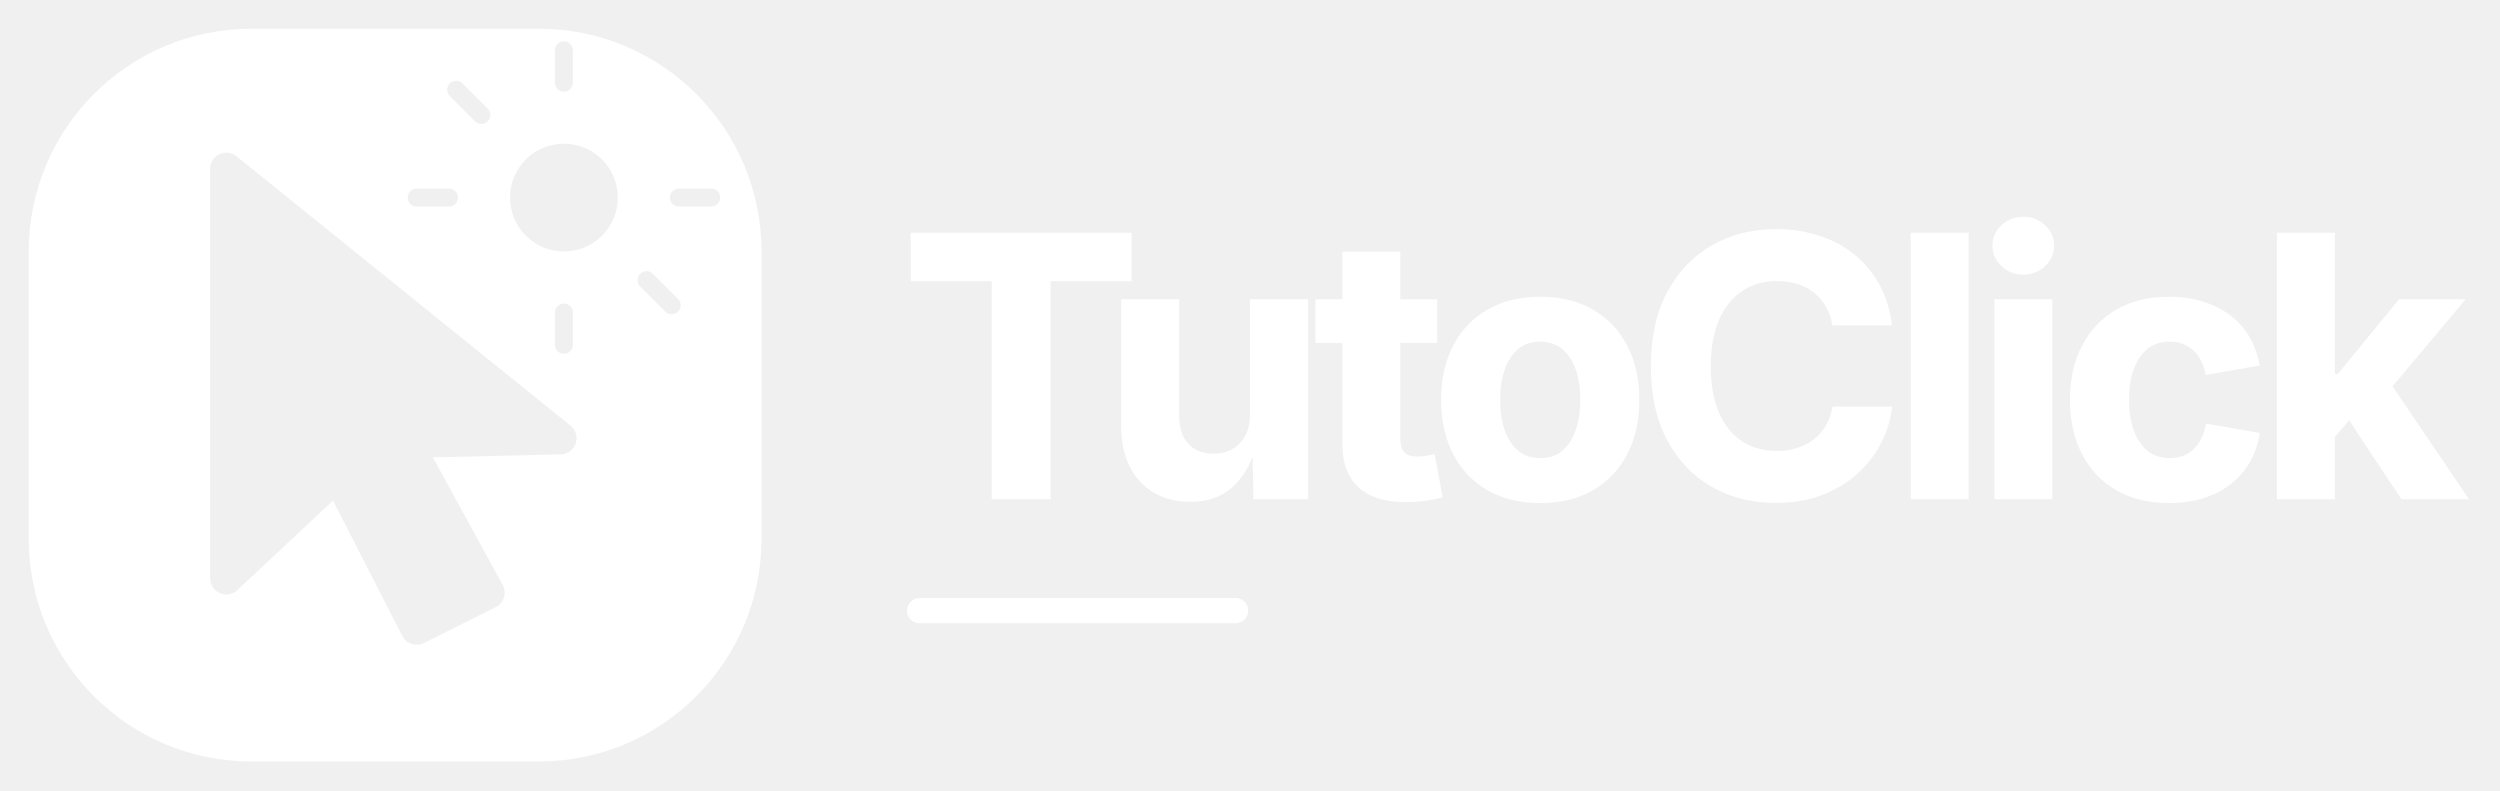
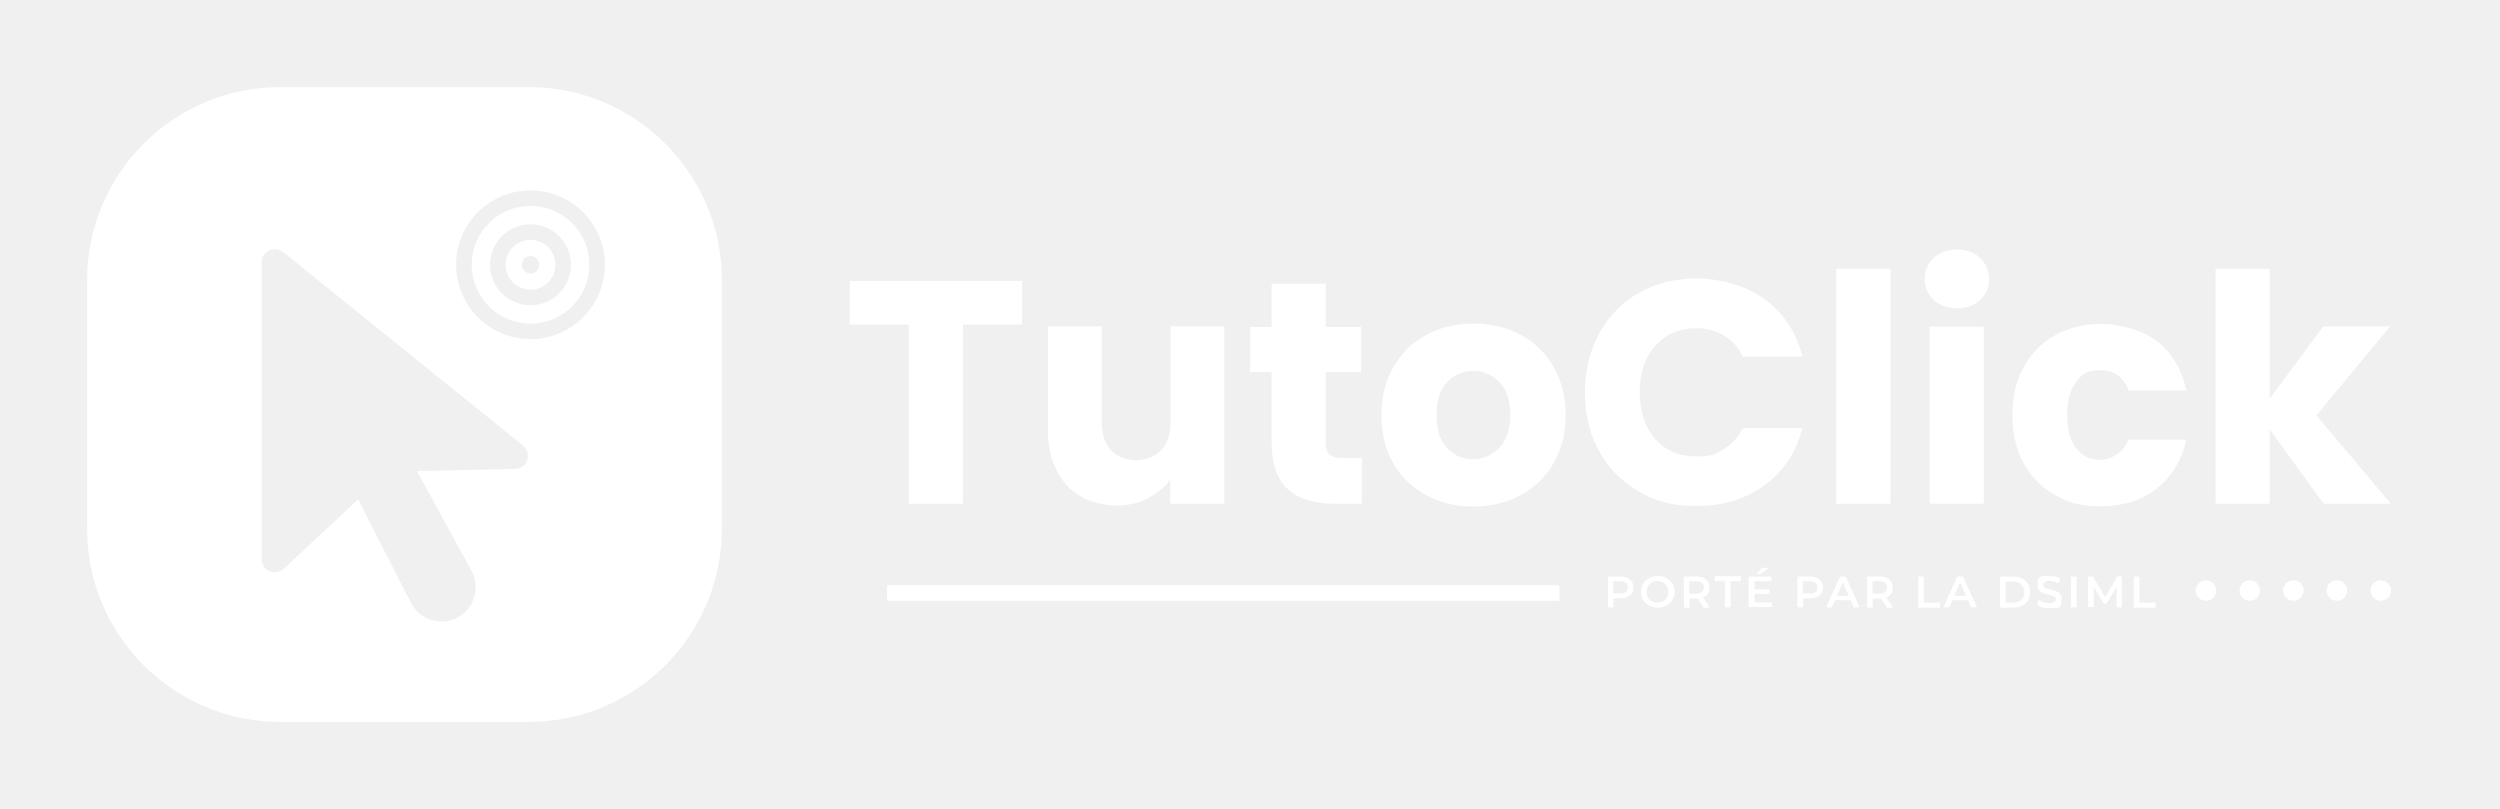
- <svg xmlns="http://www.w3.org/2000/svg" viewBox="20 20 696 220" role="img" aria-label="TutoClick">
+ <svg xmlns="http://www.w3.org/2000/svg" version="1.1" role="img" aria-label="TutoClick, porté par la DSIML" viewBox="0 0 803.5 260">
  <defs>
-     <mask id="k">
-       <rect x="0" y="0" width="900" height="260" fill="#fff" />
-       <path d="M83 67v114l31-29 22 43 20-10-23-42 43-1z" fill="#000" stroke="#000" stroke-linejoin="round" stroke-width="9" />
-       <circle cx="177" cy="75" r="15" fill="#000" />
-       <path d="M177 43v-9M177 116v-9M145 75h-9M218 75h-9M154 52l-7-7M207 105l-7-7" stroke="#000" stroke-linecap="round" stroke-width="5" />
+     <style>
+       .st0 {
+         fill: #ffffff;
+       }
+ 
+       .st1 {
+         stroke: #ffffff;
+       }
+ 
+       .st1, .st2 {
+         fill: none;
+         stroke-miterlimit: 10;
+         stroke-width: 5px;
+       }
+ 
+       .st3 {
+         fill: #ffffff;
+       }
+ 
+       .st4 {
+         fill: #ffffff;
+       }
+ 
+       .st5 {
+         isolation: isolate;
+       }
+ 
+       .st6 {
+         fill: #fff;
+       }
+ 
+       .st7 {
+         fill: #ffffff;
+       }
+ 
+       .st8 {
+         fill: #ffffff;
+       }
+ 
+       .st9 {
+         fill: #ffffff;
+       }
+ 
+       .st2 {
+         stroke: #ffffff;
+       }
+ 
+       .st11 {
+         fill: #ffffff;
+       }
+ 
+       .st10 {
+         fill: #ffffff;
+       }
+     </style>
+     <mask id="tc-cut" maskUnits="userSpaceOnUse" x="0" y="0" width="803.5" height="260">
+       <rect width="803.5" height="260" fill="#fff" />
+       <path fill="#000" d="M134,151.4l17.5,32c3,5.5.9,12.4-4.7,15.2h0c-5.4,2.7-12,.5-14.7-4.8l-17-33.3-23.9,22.3c-2.7,2.5-7.1.6-7.1-3.1v-95.4c0-3.5,4.1-5.5,6.9-3.3l77.1,62.2c3.1,2.5,1.4,7.4-2.6,7.5l-31.5.7Z" />
+       <circle cx="170.5" cy="85.1" r="10.5" fill="none" stroke="#000" stroke-width="5" />
+       <circle cx="170.5" cy="85.1" r="2.8" fill="#000" />
+       <circle cx="170.5" cy="85.1" r="21.4" fill="none" stroke="#000" stroke-width="5" />
    </mask>
  </defs>
-   <g mask="url(#k)">
-     <rect x="28" y="28" width="204" height="204" rx="62" fill="#FFFFFF" />
+   <path class="st11" mask="url(#tc-cut)" d="M170,28h-80c-34.2,0-62,27.8-62,62v80c0,34.2,27.8,62,62,62h80c34.2,0,62-27.8,62-62v-80c0-34.2-27.8-62-62-62Z" />
+   <g class="st5">
+     <g class="st5">
+       <path class="st4" d="M328.5,90.3v14h-19v57.6h-17.4v-57.6h-19v-14h55.4Z" />
+       <path class="st4" d="M393.5,105v56.9h-17.4v-7.8c-1.8,2.5-4.2,4.5-7.2,6.1-3,1.5-6.4,2.3-10,2.3s-8.2-1-11.5-2.9c-3.3-1.9-5.9-4.7-7.8-8.4s-2.8-8-2.8-13v-33.3h17.3v30.9c0,3.8,1,6.8,3,8.9,2,2.1,4.6,3.2,8,3.2s6.1-1.1,8.1-3.2c2-2.1,3-5.1,3-8.9v-30.9h17.4Z" />
+       <path class="st4" d="M437.7,147.1v14.8h-8.9c-6.3,0-11.3-1.5-14.8-4.6-3.5-3.1-5.3-8.1-5.3-15.1v-22.6h-6.9v-14.5h6.9v-13.9h17.4v13.9h11.4v14.5h-11.4v22.8c0,1.7.4,2.9,1.2,3.7.8.7,2.2,1.1,4.1,1.1h6.2Z" />
+       <path class="st4" d="M458.3,159.1c-4.5-2.4-8-5.8-10.5-10.2-2.6-4.4-3.8-9.6-3.8-15.5s1.3-11,3.9-15.5c2.6-4.5,6.1-7.9,10.6-10.3,4.5-2.4,9.5-3.6,15.1-3.6s10.6,1.2,15.1,3.6c4.5,2.4,8,5.8,10.6,10.3,2.6,4.5,3.9,9.6,3.9,15.5s-1.3,11-3.9,15.5c-2.6,4.5-6.2,7.9-10.7,10.3-4.5,2.4-9.6,3.6-15.1,3.6s-10.6-1.2-15-3.6ZM481.9,143.9c2.3-2.4,3.5-5.9,3.5-10.5s-1.1-8.1-3.4-10.5c-2.3-2.4-5.1-3.7-8.4-3.7s-6.2,1.2-8.5,3.6c-2.2,2.4-3.4,5.9-3.4,10.6s1.1,8.1,3.3,10.5c2.2,2.4,5,3.7,8.3,3.7s6.2-1.2,8.5-3.7Z" />
+       <path class="st10" d="M514,107.1c3.1-5.5,7.3-9.9,12.8-13,5.5-3.1,11.7-4.6,18.6-4.6s15.8,2.2,21.8,6.7c6.1,4.5,10.1,10.6,12.1,18.4h-19.2c-1.4-3-3.5-5.3-6.1-6.8-2.6-1.6-5.6-2.3-8.9-2.3-5.4,0-9.7,1.9-13.1,5.6-3.3,3.7-5,8.7-5,15s1.7,11.3,5,15c3.3,3.7,7.7,5.6,13.1,5.6s6.3-.8,8.9-2.3c2.6-1.6,4.6-3.8,6.1-6.8h19.2c-2,7.8-6.1,13.9-12.1,18.3-6.1,4.5-13.3,6.7-21.8,6.7s-13.1-1.5-18.6-4.6c-5.5-3.1-9.7-7.4-12.8-12.9-3.1-5.5-4.6-11.8-4.6-18.9s1.5-13.4,4.6-18.9Z" />
+       <path class="st10" d="M607.6,86.4v75.5h-17.4v-75.5h17.4Z" />
+       <g>
+         <path class="st4" d="M629,99.1c3,0,5.5-.9,7.4-2.7,1.9-1.8,2.9-4,2.9-6.7s-1-5-2.9-6.8c-1.9-1.8-4.4-2.7-7.4-2.7s-5.6.9-7.5,2.7c-1.9,1.8-2.9,4.1-2.9,6.8s1,4.9,2.9,6.7c1.9,1.8,4.4,2.7,7.5,2.7Z" />
+         <rect class="st10" x="620.2" y="105" width="17.4" height="56.9" />
+       </g>
+       <path class="st10" d="M650.5,117.9c2.4-4.4,5.8-7.8,10.1-10.2,4.3-2.4,9.3-3.6,14.8-3.6s13.1,1.9,17.9,5.6c4.8,3.7,7.9,9,9.4,15.8h-18.6c-1.6-4.4-4.6-6.5-9.1-6.5s-5.7,1.2-7.7,3.7c-1.9,2.5-2.9,6-2.9,10.7s1,8.2,2.9,10.7c1.9,2.5,4.5,3.7,7.7,3.7s7.5-2.2,9.1-6.5h18.6c-1.5,6.7-4.7,11.9-9.5,15.7-4.8,3.8-10.8,5.7-17.9,5.7s-10.5-1.2-14.8-3.6c-4.3-2.4-7.7-5.8-10.1-10.2-2.4-4.4-3.6-9.6-3.6-15.5s1.2-11.1,3.6-15.5Z" />
+       <path class="st10" d="M746.8,161.9l-17.3-23.9v23.9h-17.4v-75.5h17.4v41.7l17.2-23.2h21.5l-23.7,28.6,23.9,28.4h-21.6Z" />
+     </g>
  </g>
-   <path fill="#FFFFFF" d="M273.54 98.29V84.79H335.04V98.29H312.48V159H296.1V98.29Z M351.36 159.7Q345.53 159.7 341.2 157.13Q336.87 154.57 334.5 149.86Q332.14 145.15 332.14 138.73V103.32H348.27V135.74Q348.27 140.72 350.81 143.51Q353.35 146.3 357.84 146.3Q360.87 146.3 363.14 145Q365.41 143.71 366.7 141.24Q368 138.78 368 135.34V103.32H384.18V159H368.94L368.69 145H369.49Q367.35 151.88 362.92 155.79Q358.48 159.7 351.36 159.7Z M420.12 103.32V115.47H386.21V103.32ZM393.73 90.07H409.86V142.32Q409.86 144.76 410.98 145.93Q412.1 147.1 414.64 147.1Q415.54 147.1 417.11 146.87Q418.68 146.65 419.42 146.45L421.62 158.4Q418.88 159.2 416.29 159.5Q413.7 159.8 411.36 159.8Q402.74 159.8 398.23 155.69Q393.73 151.58 393.73 143.76Z M448.79 160.05Q440.27 160.05 434.07 156.46Q427.87 152.87 424.54 146.4Q421.2 139.92 421.2 131.36Q421.2 122.74 424.54 116.29Q427.87 109.84 434.07 106.23Q440.27 102.62 448.79 102.62Q457.36 102.62 463.53 106.23Q469.71 109.84 473.04 116.29Q476.38 122.74 476.38 131.36Q476.38 139.92 473.04 146.4Q469.71 152.87 463.53 156.46Q457.36 160.05 448.79 160.05ZM448.79 147.54Q452.48 147.54 454.94 145.48Q457.41 143.41 458.68 139.73Q459.95 136.04 459.95 131.31Q459.95 126.53 458.68 122.89Q457.41 119.26 454.94 117.19Q452.48 115.12 448.79 115.12Q445.15 115.12 442.66 117.19Q440.17 119.26 438.9 122.89Q437.63 126.53 437.63 131.31Q437.63 136.04 438.9 139.73Q440.17 143.41 442.66 145.48Q445.15 147.54 448.79 147.54Z" />
-   <path fill="#FFFFFF" d="M514.36 160Q504.45 160 496.58 155.54Q488.71 151.08 484.16 142.56Q479.6 134.05 479.6 121.95Q479.6 109.74 484.21 101.23Q488.81 92.71 496.68 88.25Q504.55 83.79 514.36 83.79Q520.84 83.79 526.39 85.59Q531.94 87.38 536.23 90.82Q540.51 94.25 543.23 99.23Q545.94 104.21 546.74 110.59H530.15Q529.65 107.7 528.36 105.41Q527.06 103.12 525.07 101.53Q523.08 99.93 520.46 99.08Q517.85 98.24 514.76 98.24Q509.18 98.24 505 101.03Q500.82 103.82 498.55 109.12Q496.28 114.42 496.28 121.95Q496.28 129.67 498.6 134.94Q500.92 140.22 505.05 142.89Q509.18 145.55 514.71 145.55Q517.8 145.55 520.39 144.71Q522.98 143.86 525.02 142.27Q527.06 140.67 528.38 138.38Q529.7 136.09 530.2 133.2H546.79Q546.24 138.28 543.85 143.06Q541.46 147.84 537.32 151.68Q533.19 155.51 527.44 157.75Q521.68 160 514.36 160Z M568.08 84.79V159H551.95V84.79Z M575.24 159V103.32H591.37V159ZM583.3 96.45Q579.72 96.45 577.2 94.08Q574.69 91.71 574.69 88.43Q574.69 85.04 577.2 82.7Q579.72 80.36 583.3 80.36Q586.84 80.36 589.35 82.7Q591.87 85.04 591.87 88.43Q591.87 91.71 589.35 94.08Q586.84 96.45 583.3 96.45Z M623.88 160.05Q615.31 160.05 609.13 156.46Q602.96 152.87 599.62 146.4Q596.28 139.92 596.28 131.36Q596.28 122.74 599.62 116.29Q602.96 109.84 609.13 106.23Q615.31 102.62 623.88 102.62Q629 102.62 633.31 103.97Q637.62 105.31 640.91 107.8Q644.2 110.29 646.26 113.83Q648.33 117.36 649.08 121.75L634.08 124.39Q633.69 122.24 632.81 120.53Q631.94 118.81 630.67 117.59Q629.4 116.37 627.73 115.74Q626.07 115.12 624.02 115.12Q620.39 115.12 617.87 117.11Q615.36 119.11 614.04 122.74Q612.72 126.38 612.72 131.31Q612.72 136.19 614.04 139.83Q615.36 143.46 617.87 145.5Q620.39 147.54 624.02 147.54Q626.12 147.54 627.78 146.9Q629.45 146.25 630.75 145Q632.04 143.76 632.91 141.97Q633.79 140.17 634.18 137.93L649.13 140.52Q648.43 145.1 646.34 148.69Q644.25 152.28 640.98 154.82Q637.72 157.36 633.39 158.7Q629.05 160.05 623.88 160.05Z M668.48 143.46V124.09H670.87L687.9 103.32H706.43L682.72 131.56H678.69ZM653.89 159V84.79H670.02V159ZM688.55 159 672.76 135.14 683.47 123.69 707.38 159Z" />
-   <path d="M276 190h88" stroke="#FFFFFF" stroke-width="7" stroke-linecap="round" />
+   <path class="st2" d="M285.1,190.6h216.1" />
+   <g>
+     <path class="st9" d="M516.7,185.3h4.1c2.6,0,4.2,1.3,4.2,3.5s-1.6,3.5-4.2,3.5h-2.2v2.9h-1.8v-9.9ZM520.7,190.8c1.6,0,2.5-.7,2.5-2s-.8-2-2.5-2h-2.2v3.9h2.2Z" />
+     <path class="st9" d="M527.4,190.2c0-2.9,2.3-5.1,5.4-5.1s5.4,2.2,5.4,5.1-2.3,5.1-5.4,5.1-5.4-2.2-5.4-5.1ZM536.2,190.2c0-2-1.5-3.5-3.5-3.5s-3.5,1.5-3.5,3.5,1.5,3.5,3.5,3.5,3.5-1.5,3.5-3.5Z" />
+     <path class="st9" d="M541.1,185.3h4.1c2.7,0,4.2,1.3,4.2,3.5s-.8,2.6-2.1,3.2l2.3,3.3h-2l-2-2.9c-.1,0-.3,0-.4,0h-2.2v2.9h-1.8v-9.9ZM545.1,190.8c1.6,0,2.5-.7,2.5-2s-.8-2-2.5-2h-2.2v4h2.2Z" />
+     <path class="st9" d="M554.4,186.8h-3.3v-1.6h8.4v1.6h-3.3v8.4h-1.8v-8.4Z" />
+     <path class="st9" d="M562,185.3h7.3v1.5h-5.4v2.6h4.8v1.5h-4.8v2.7h5.6v1.5h-7.5v-9.9ZM566.4,182.5h2.1l-2.5,1.9h-1.5l1.9-1.9Z" />
+     <path class="st9" d="M577.6,185.3h4.1c2.6,0,4.2,1.3,4.2,3.5s-1.6,3.5-4.2,3.5h-2.2v2.9h-1.8v-9.9ZM581.6,190.8c1.6,0,2.5-.7,2.5-2s-.8-2-2.5-2h-2.2v3.9h2.2Z" />
+     <path class="st9" d="M591.4,185.3h1.8l4.5,9.9h-1.9l-1-2.3h-5l-1,2.3h-1.9l4.5-9.9ZM594.2,191.5l-1.9-4.3-1.9,4.3h3.7Z" />
+     <path class="st9" d="M600,185.3h4.1c2.7,0,4.2,1.3,4.2,3.5s-.8,2.6-2.1,3.2l2.3,3.3h-2l-2-2.9c-.1,0-.3,0-.4,0h-2.2v2.9h-1.8v-9.9ZM604,190.8c1.6,0,2.5-.7,2.5-2s-.8-2-2.5-2h-2.2v4h2.2Z" />
+     <path class="st9" d="M616.5,185.3h1.8v8.4h5.2v1.6h-7v-9.9Z" />
+     <path class="st9" d="M629.1,185.3h1.8l4.5,9.9h-1.9l-1-2.3h-5l-1,2.3h-1.9l4.5-9.9ZM631.9,191.5l-1.9-4.3-1.9,4.3h3.7Z" />
+     <path class="st9" d="M642.8,185.3h4.3c3.2,0,5.4,2,5.4,5s-2.2,5-5.4,5h-4.3v-9.9ZM647,193.7c2.2,0,3.6-1.3,3.6-3.4s-1.4-3.4-3.6-3.4h-2.4v6.8h2.4Z" />
+     <path class="st9" d="M654.7,194.2l.6-1.4c.8.6,2.1,1.1,3.3,1.1s2.2-.6,2.2-1.3c0-2.1-5.9-.7-5.9-4.4s1.3-3,4-3,2.4.3,3.3.9l-.6,1.4c-.9-.5-1.9-.8-2.7-.8-1.5,0-2.2.6-2.2,1.3,0,2.1,5.9.7,5.9,4.4s-1.3,3-4,3-3.1-.5-3.9-1.2Z" />
+     <path class="st9" d="M665.6,185.3h1.8v9.9h-1.8v-9.9Z" />
+     <path class="st9" d="M671.2,185.3h1.5l3.9,6.6,3.9-6.6h1.5v9.9s-1.7,0-1.7,0v-6.6s-3.3,5.4-3.3,5.4h-.8l-3.3-5.4v6.5h-1.8v-9.9Z" />
+     <path class="st9" d="M685.8,185.3h1.8v8.4h5.2v1.6h-7v-9.9Z" />
+   </g>
+   <circle class="st7" cx="709" cy="189.8" r="3.3" />
+   <circle class="st7" cx="723.1" cy="189.8" r="3.3" />
+   <circle class="st0" cx="737.1" cy="189.8" r="3.3" />
+   <circle class="st3" cx="751.1" cy="189.8" r="3.3" />
+   <circle class="st8" cx="765.2" cy="189.8" r="3.3" />
</svg>
